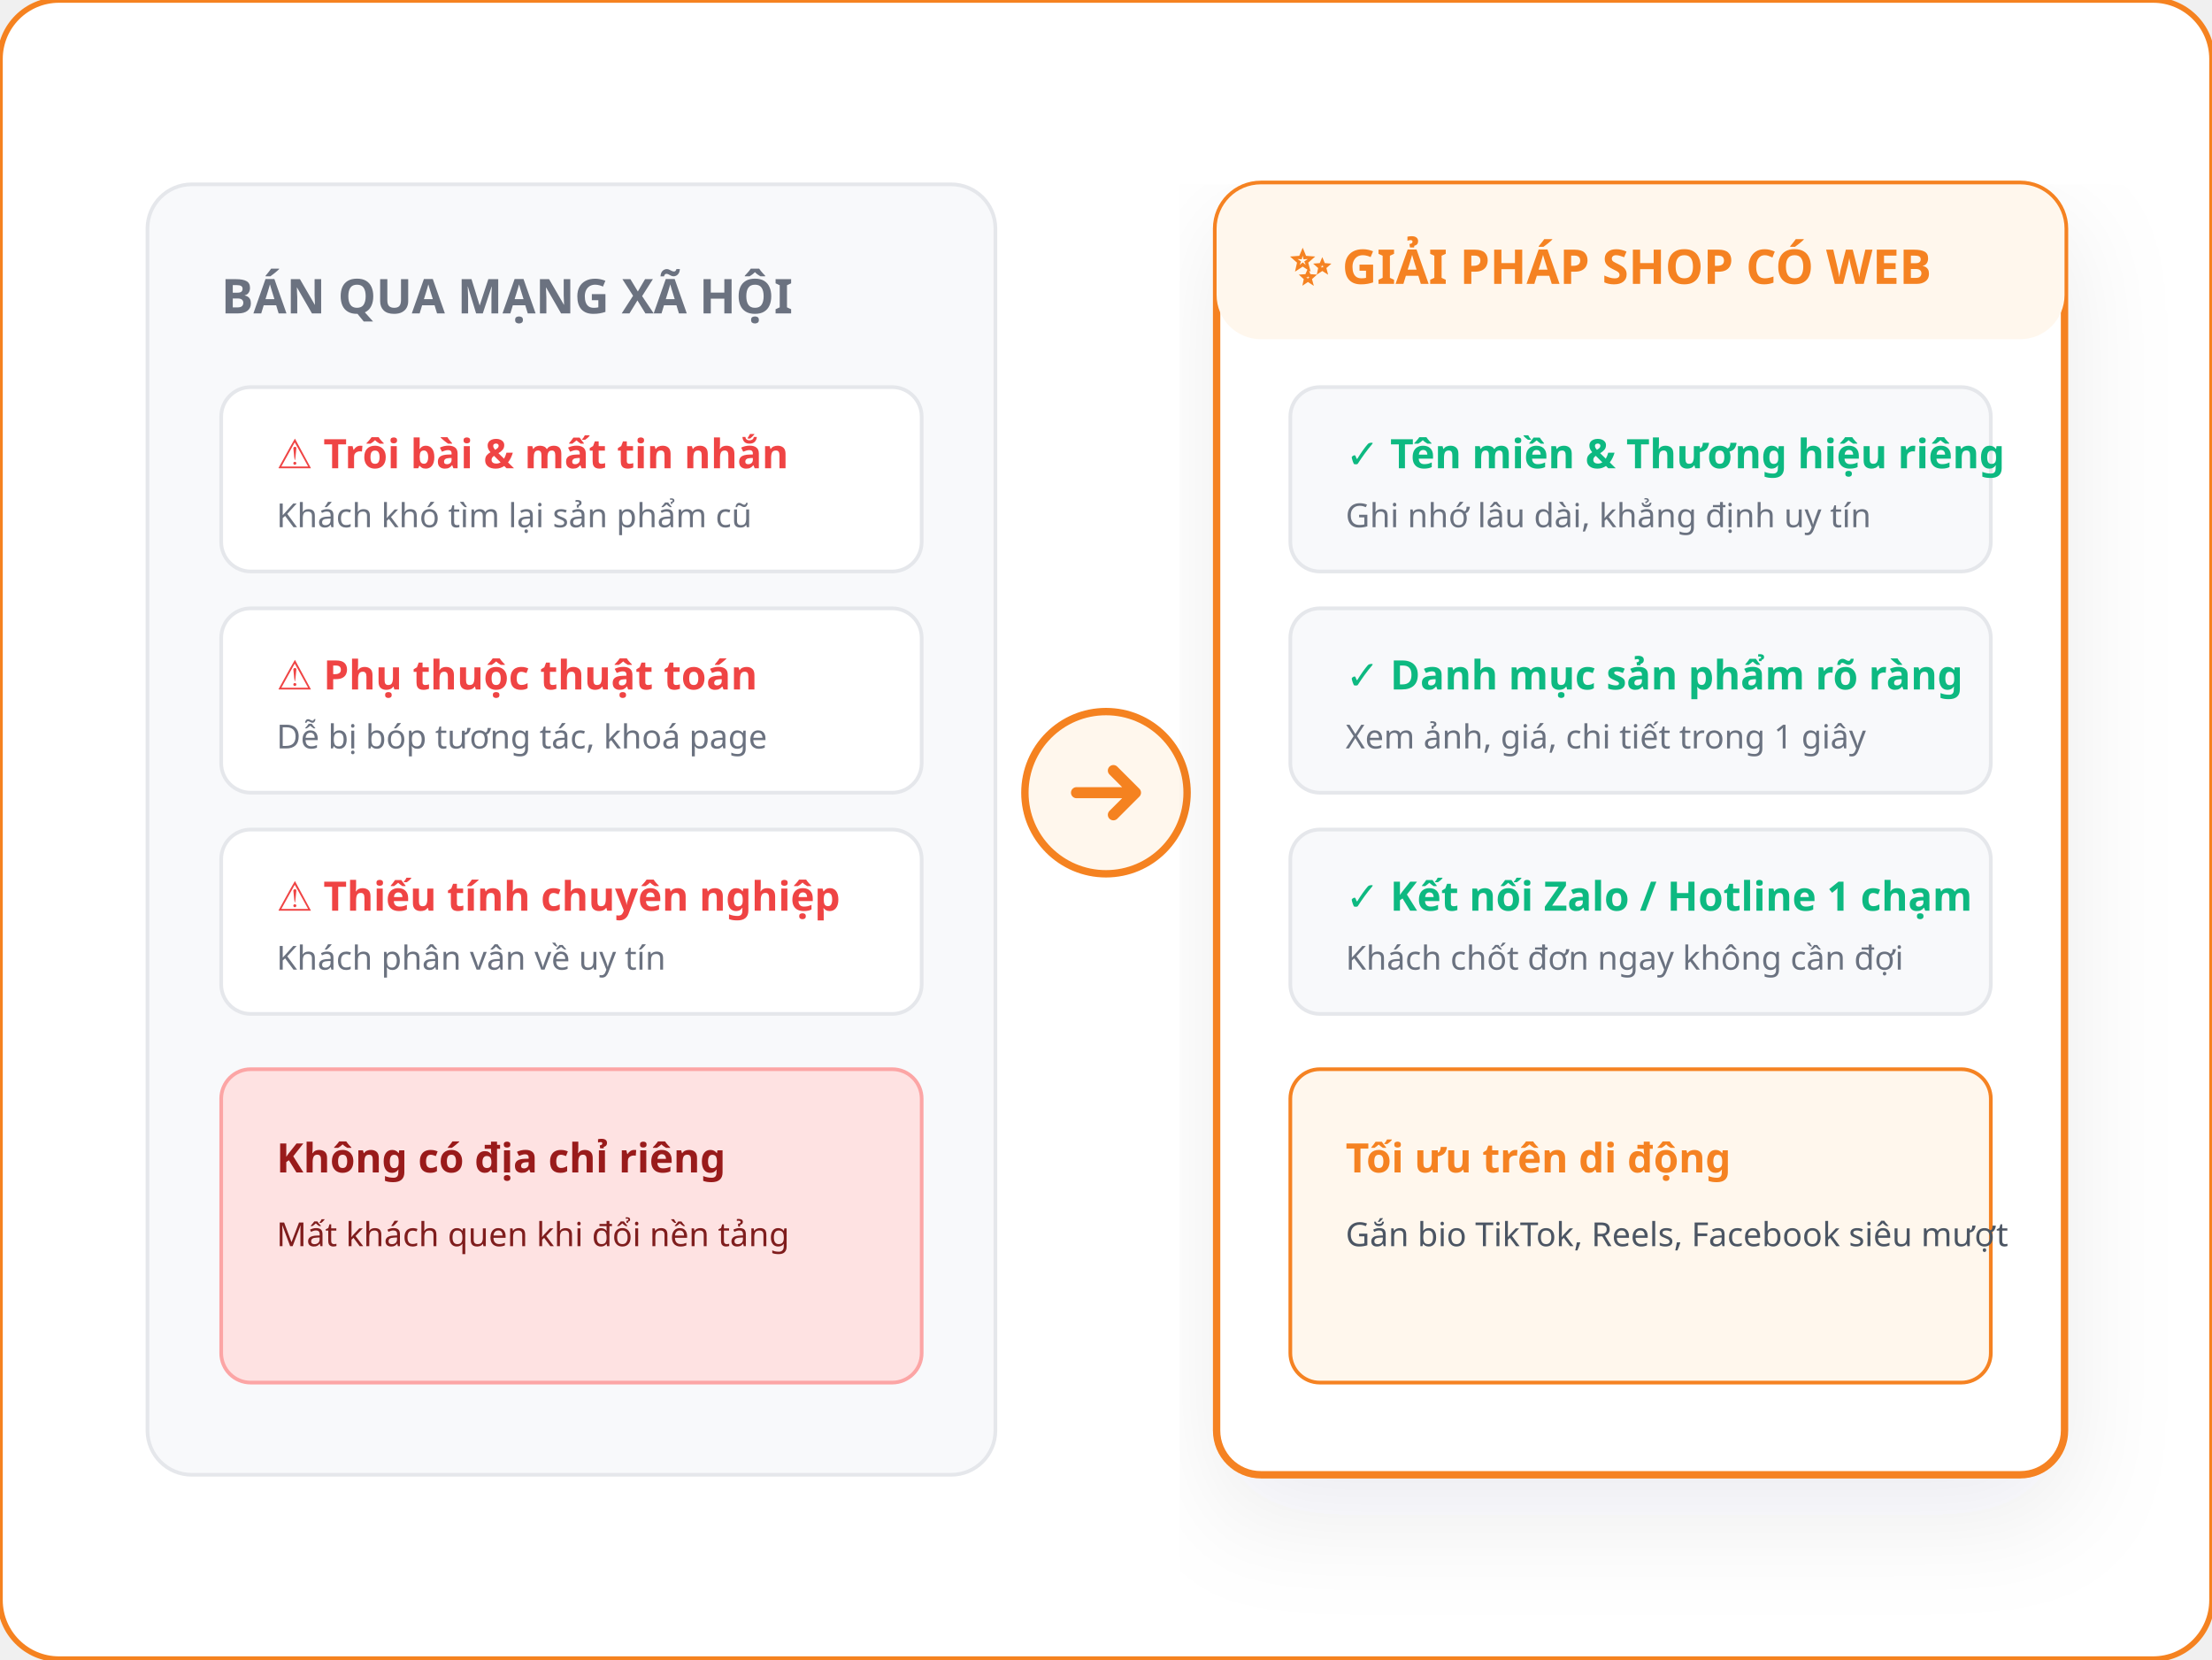
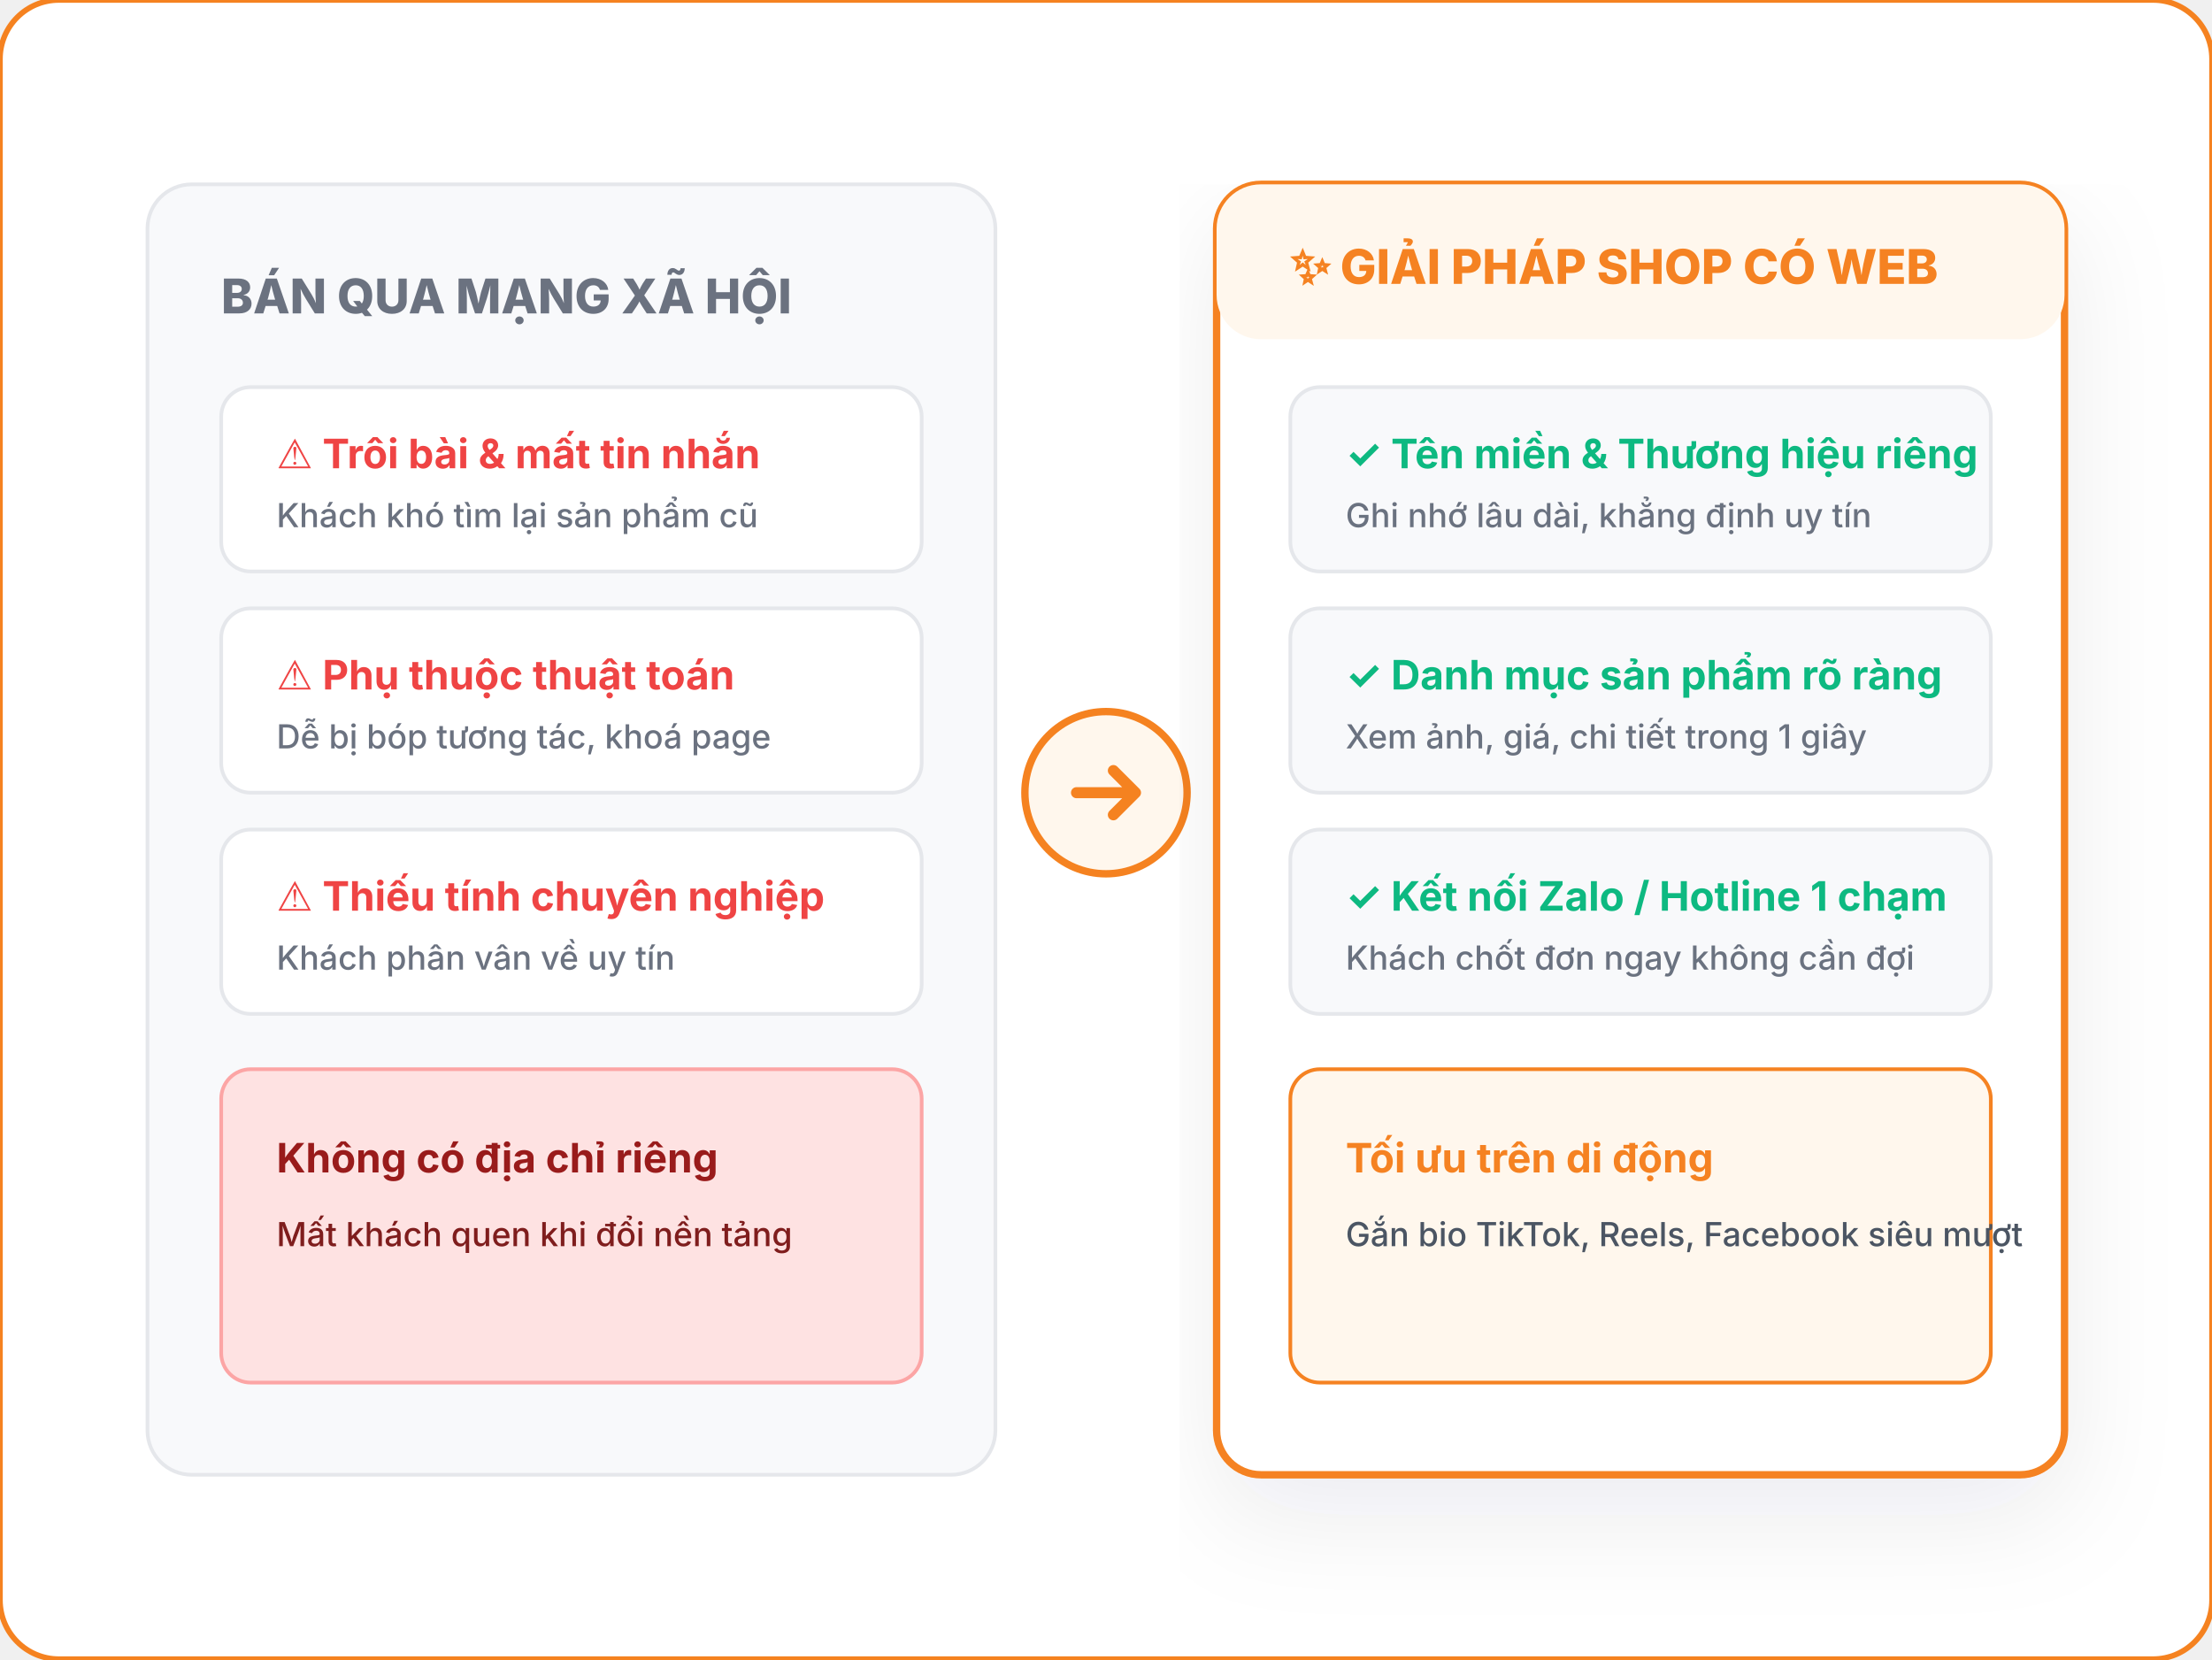
<svg xmlns="http://www.w3.org/2000/svg" viewBox="0 0 600 450" fill="none">
  <defs>
    <filter id="boxShadow" x="-10" y="-10" width="620" height="470" filterUnits="userSpaceOnUse">
      <feDropShadow dx="0" dy="10" stdDeviation="15" flood-color="#1f2937" flood-opacity="0.08" />
    </filter>
  </defs>
  <rect width="600" height="450" rx="16" fill="#ffffff" stroke="#f58220" stroke-width="1.5" />
  <g transform="translate(40, 50)">
    <rect width="230" height="350" rx="12" fill="#f8f9fb" stroke="#e5e7eb" />
-     <text x="20" y="35" font-family="'Plus Jakarta Sans', sans-serif" font-size="13" font-weight="800" fill="#6b7280">BÁN QUA MẠNG XÃ HỘI</text>
+     <text x="20" y="35" font-family="'Inter', sans-serif" font-size="13" font-weight="800" fill="#6b7280">BÁN QUA MẠNG XÃ HỘI</text>
    <rect x="20" y="55" width="190" height="50" rx="8" fill="#ffffff" stroke="#e5e7eb" />
-     <text x="35" y="77" font-family="'Plus Jakarta Sans', sans-serif" font-size="11" font-weight="700" fill="#ef4444">⚠️ Trôi bài &amp; mất tin nhắn</text>
-     <text x="35" y="93" font-family="'Plus Jakarta Sans', sans-serif" font-size="9" font-weight="500" fill="#6b7280">Khách khó tìm lại sản phẩm cũ</text>
+     <text x="35" y="77" font-family="'Inter', sans-serif" font-size="11" font-weight="700" fill="#ef4444">⚠️ Trôi bài &amp; mất tin nhắn</text>
+     <text x="35" y="93" font-family="'Inter', sans-serif" font-size="9" font-weight="500" fill="#6b7280">Khách khó tìm lại sản phẩm cũ</text>
    <rect x="20" y="115" width="190" height="50" rx="8" fill="#ffffff" stroke="#e5e7eb" />
-     <text x="35" y="137" font-family="'Plus Jakarta Sans', sans-serif" font-size="11" font-weight="700" fill="#ef4444">⚠️ Phụ thuộc thuật toán</text>
-     <text x="35" y="153" font-family="'Plus Jakarta Sans', sans-serif" font-size="9" font-weight="500" fill="#6b7280">Dễ bị bóp tương tác, khoá page</text>
+     <text x="35" y="137" font-family="'Inter', sans-serif" font-size="11" font-weight="700" fill="#ef4444">⚠️ Phụ thuộc thuật toán</text>
+     <text x="35" y="153" font-family="'Inter', sans-serif" font-size="9" font-weight="500" fill="#6b7280">Dễ bị bóp tương tác, khoá page</text>
    <rect x="20" y="175" width="190" height="50" rx="8" fill="#ffffff" stroke="#e5e7eb" />
-     <text x="35" y="197" font-family="'Plus Jakarta Sans', sans-serif" font-size="11" font-weight="700" fill="#ef4444">⚠️ Thiếu tính chuyên nghiệp</text>
-     <text x="35" y="213" font-family="'Plus Jakarta Sans', sans-serif" font-size="9" font-weight="500" fill="#6b7280">Khách phân vân về uy tín</text>
+     <text x="35" y="197" font-family="'Inter', sans-serif" font-size="11" font-weight="700" fill="#ef4444">⚠️ Thiếu tính chuyên nghiệp</text>
+     <text x="35" y="213" font-family="'Inter', sans-serif" font-size="9" font-weight="500" fill="#6b7280">Khách phân vân về uy tín</text>
    <rect x="20" y="240" width="190" height="85" rx="8" fill="#fee2e2" stroke="#fca5a5" />
-     <text x="35" y="268" font-family="'Plus Jakarta Sans', sans-serif" font-size="11" font-weight="700" fill="#991b1b">Không có địa chỉ riêng</text>
-     <text x="35" y="288" font-family="'Plus Jakarta Sans', sans-serif" font-size="9" font-weight="500" fill="#7f1d1d">Mất khách quen khi đổi nền tảng</text>
+     <text x="35" y="268" font-family="'Inter', sans-serif" font-size="11" font-weight="700" fill="#991b1b">Không có địa chỉ riêng</text>
+     <text x="35" y="288" font-family="'Inter', sans-serif" font-size="9" font-weight="500" fill="#7f1d1d">Mất khách quen khi đổi nền tảng</text>
  </g>
  <g transform="translate(285, 200)">
    <circle cx="15" cy="15" r="22" fill="#fff7ed" stroke="#f58220" stroke-width="2" />
    <path d="M7 15H23M17 9L23 15L17 21" stroke="#f58220" stroke-width="3" stroke-linecap="round" stroke-linejoin="round" />
  </g>
  <g transform="translate(330, 50)" filter="url(#boxShadow)">
    <rect width="230" height="350" rx="12" fill="#ffffff" stroke="#f58220" stroke-width="2" />
    <rect width="230" height="42" rx="12" fill="#fff7ed" />
-     <text x="20" y="27" font-family="'Plus Jakarta Sans', sans-serif" font-size="13" font-weight="800" fill="#f58220">✨ GIẢI PHÁP SHOP CÓ WEB</text>
+     <text x="20" y="27" font-family="'Inter', sans-serif" font-size="13" font-weight="800" fill="#f58220">✨ GIẢI PHÁP SHOP CÓ WEB</text>
    <rect x="20" y="55" width="190" height="50" rx="8" fill="#f8f9fb" stroke="#e5e7eb" />
-     <text x="35" y="77" font-family="'Plus Jakarta Sans', sans-serif" font-size="11" font-weight="700" fill="#10b981">✓ Tên miền &amp; Thương hiệu riêng</text>
-     <text x="35" y="93" font-family="'Plus Jakarta Sans', sans-serif" font-size="9" font-weight="500" fill="#6b7280">Ghi nhớ lâu dài, khẳng định uy tín</text>
+     <text x="35" y="77" font-family="'Inter', sans-serif" font-size="11" font-weight="700" fill="#10b981">✓ Tên miền &amp; Thương hiệu riêng</text>
+     <text x="35" y="93" font-family="'Inter', sans-serif" font-size="9" font-weight="500" fill="#6b7280">Ghi nhớ lâu dài, khẳng định uy tín</text>
    <rect x="20" y="115" width="190" height="50" rx="8" fill="#f8f9fb" stroke="#e5e7eb" />
-     <text x="35" y="137" font-family="'Plus Jakarta Sans', sans-serif" font-size="11" font-weight="700" fill="#10b981">✓ Danh mục sản phẩm rõ ràng</text>
-     <text x="35" y="153" font-family="'Plus Jakarta Sans', sans-serif" font-size="9" font-weight="500" fill="#6b7280">Xem ảnh, giá, chi tiết trong 1 giây</text>
+     <text x="35" y="137" font-family="'Inter', sans-serif" font-size="11" font-weight="700" fill="#10b981">✓ Danh mục sản phẩm rõ ràng</text>
+     <text x="35" y="153" font-family="'Inter', sans-serif" font-size="9" font-weight="500" fill="#6b7280">Xem ảnh, giá, chi tiết trong 1 giây</text>
    <rect x="20" y="175" width="190" height="50" rx="8" fill="#f8f9fb" stroke="#e5e7eb" />
-     <text x="35" y="197" font-family="'Plus Jakarta Sans', sans-serif" font-size="11" font-weight="700" fill="#10b981">✓ Kết nối Zalo / Hotline 1 chạm</text>
-     <text x="35" y="213" font-family="'Plus Jakarta Sans', sans-serif" font-size="9" font-weight="500" fill="#6b7280">Khách chốt đơn ngay không cần đợi</text>
+     <text x="35" y="197" font-family="'Inter', sans-serif" font-size="11" font-weight="700" fill="#10b981">✓ Kết nối Zalo / Hotline 1 chạm</text>
+     <text x="35" y="213" font-family="'Inter', sans-serif" font-size="9" font-weight="500" fill="#6b7280">Khách chốt đơn ngay không cần đợi</text>
    <rect x="20" y="240" width="190" height="85" rx="8" fill="#fff7ed" stroke="#f58220" />
-     <text x="35" y="268" font-family="'Plus Jakarta Sans', sans-serif" font-size="11" font-weight="700" fill="#f58220">Tối ưu trên di động</text>
-     <text x="35" y="288" font-family="'Plus Jakarta Sans', sans-serif" font-size="9" font-weight="500" fill="#4b5563">Gắn bio TikTok, Reels, Facebook siêu mượt</text>
+     <text x="35" y="268" font-family="'Inter', sans-serif" font-size="11" font-weight="700" fill="#f58220">Tối ưu trên di động</text>
+     <text x="35" y="288" font-family="'Inter', sans-serif" font-size="9" font-weight="500" fill="#4b5563">Gắn bio TikTok, Reels, Facebook siêu mượt</text>
  </g>
</svg>
